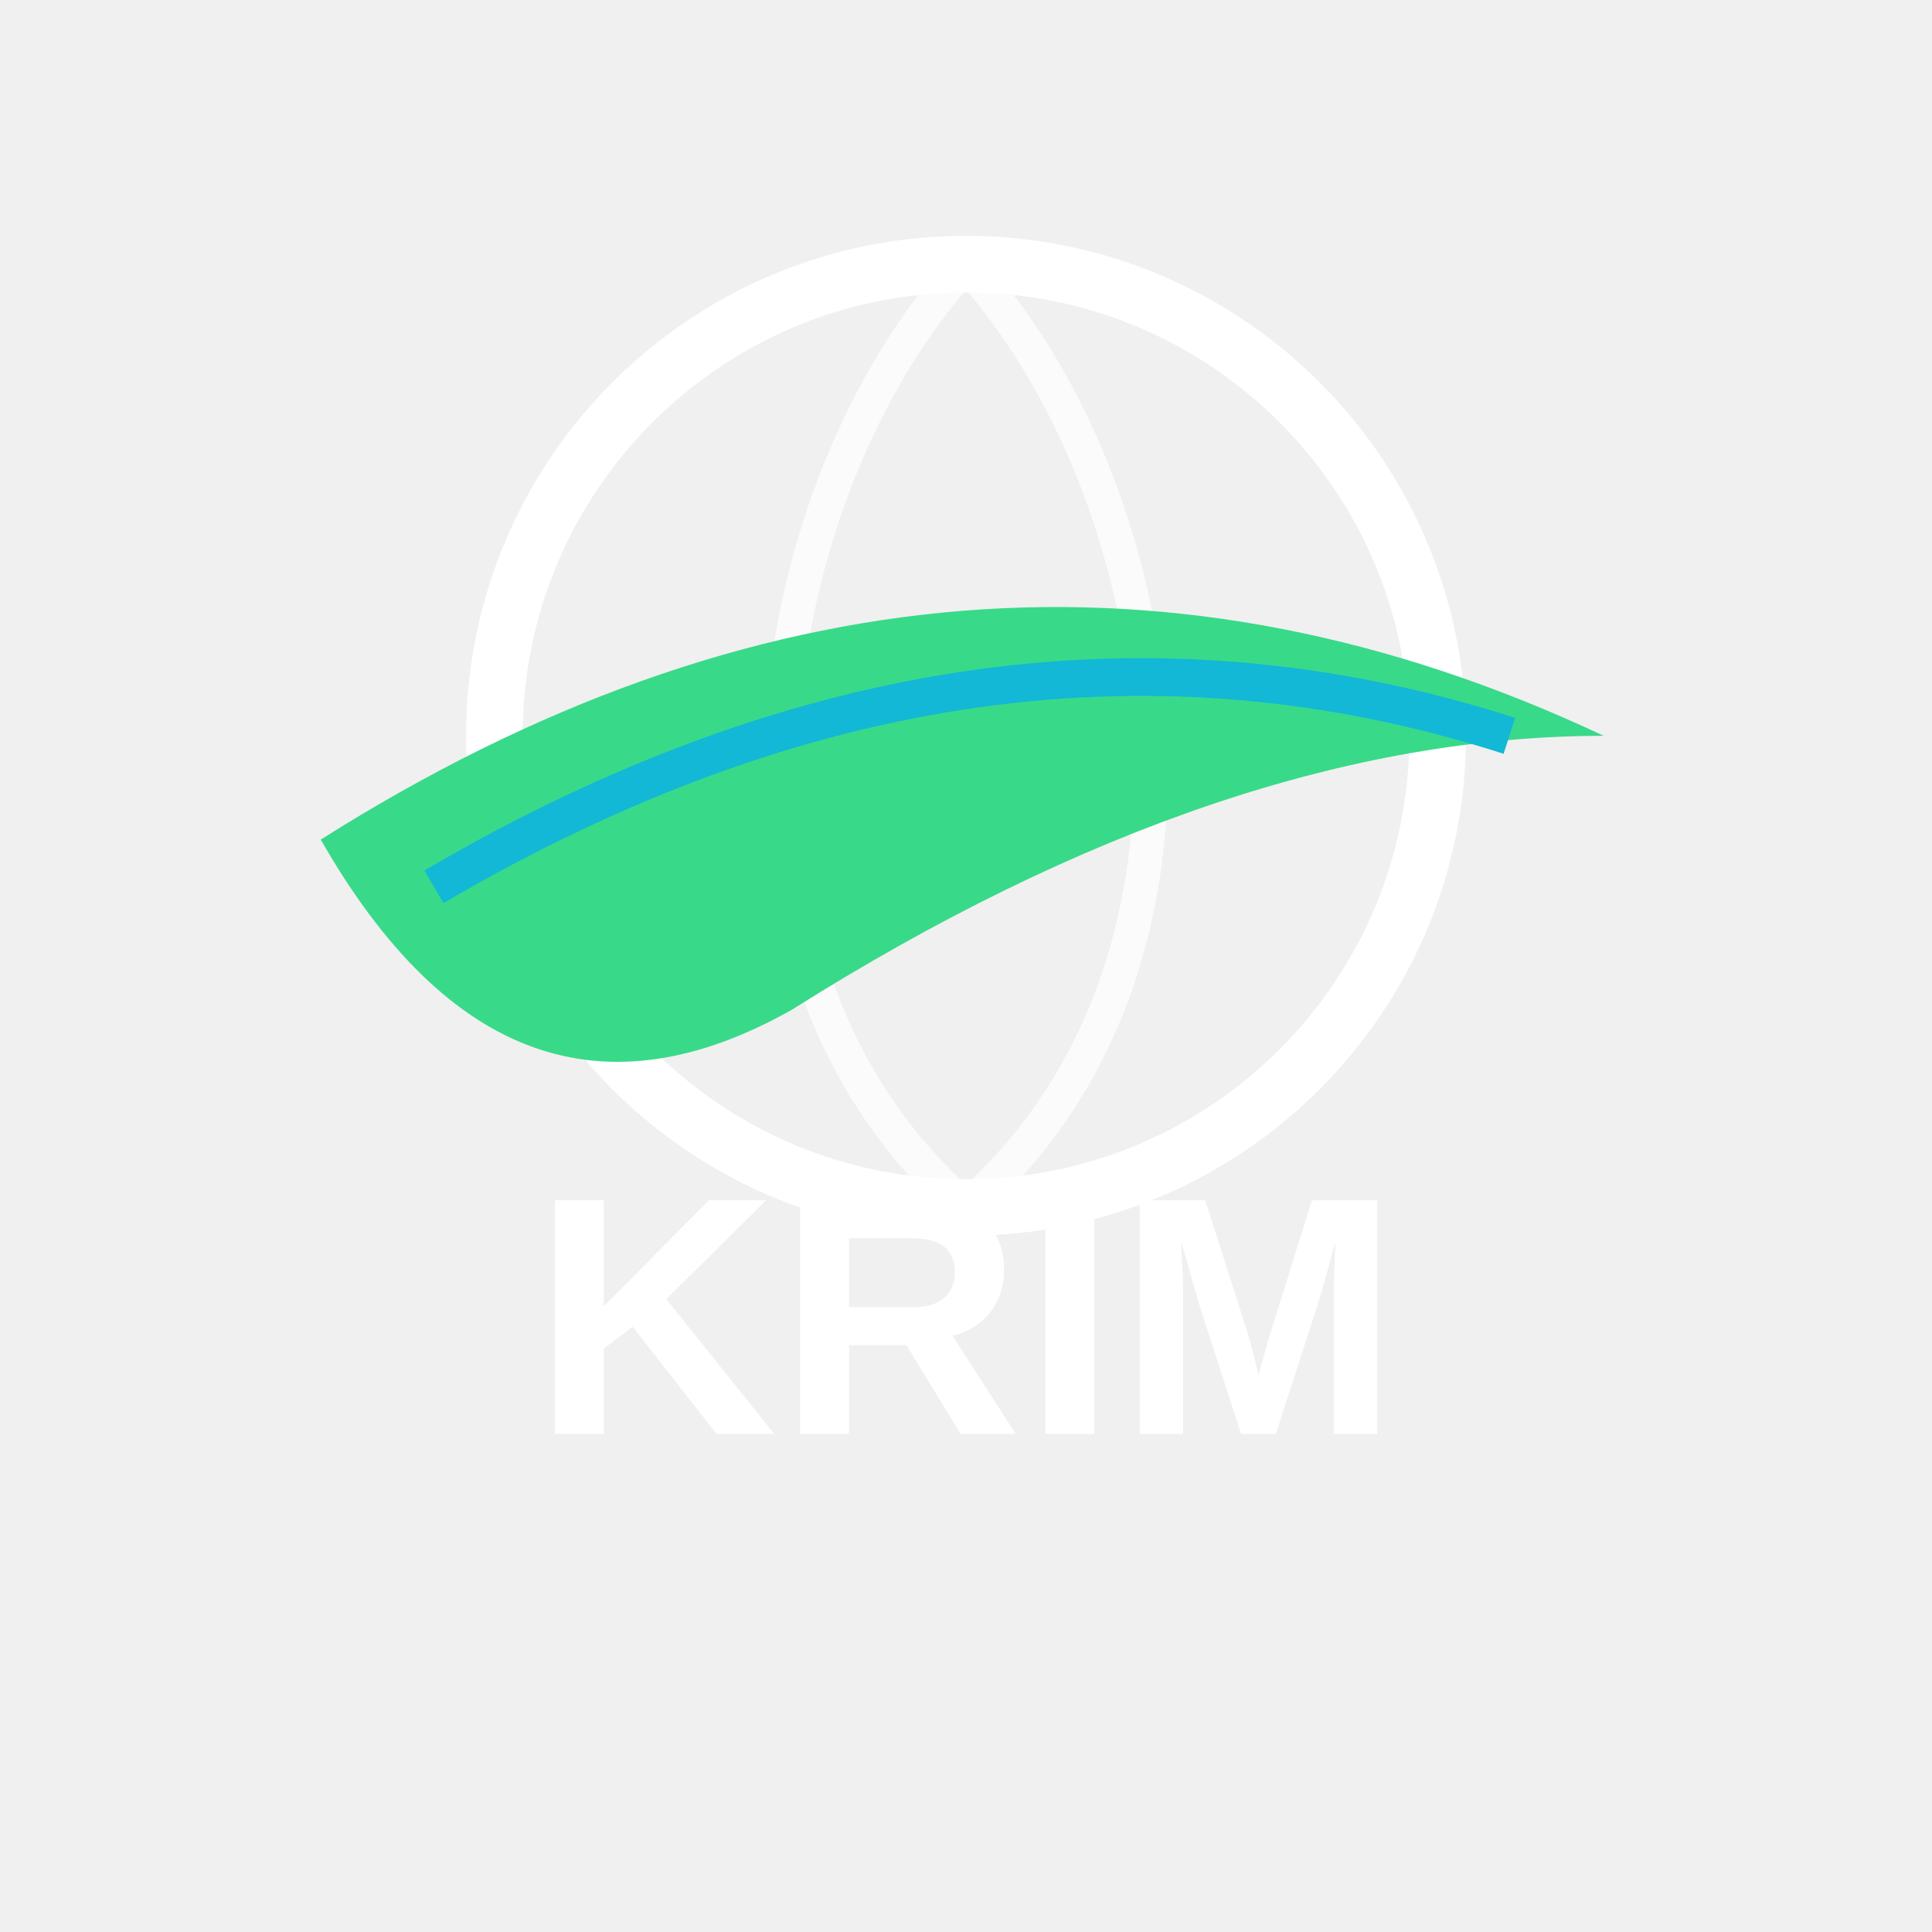
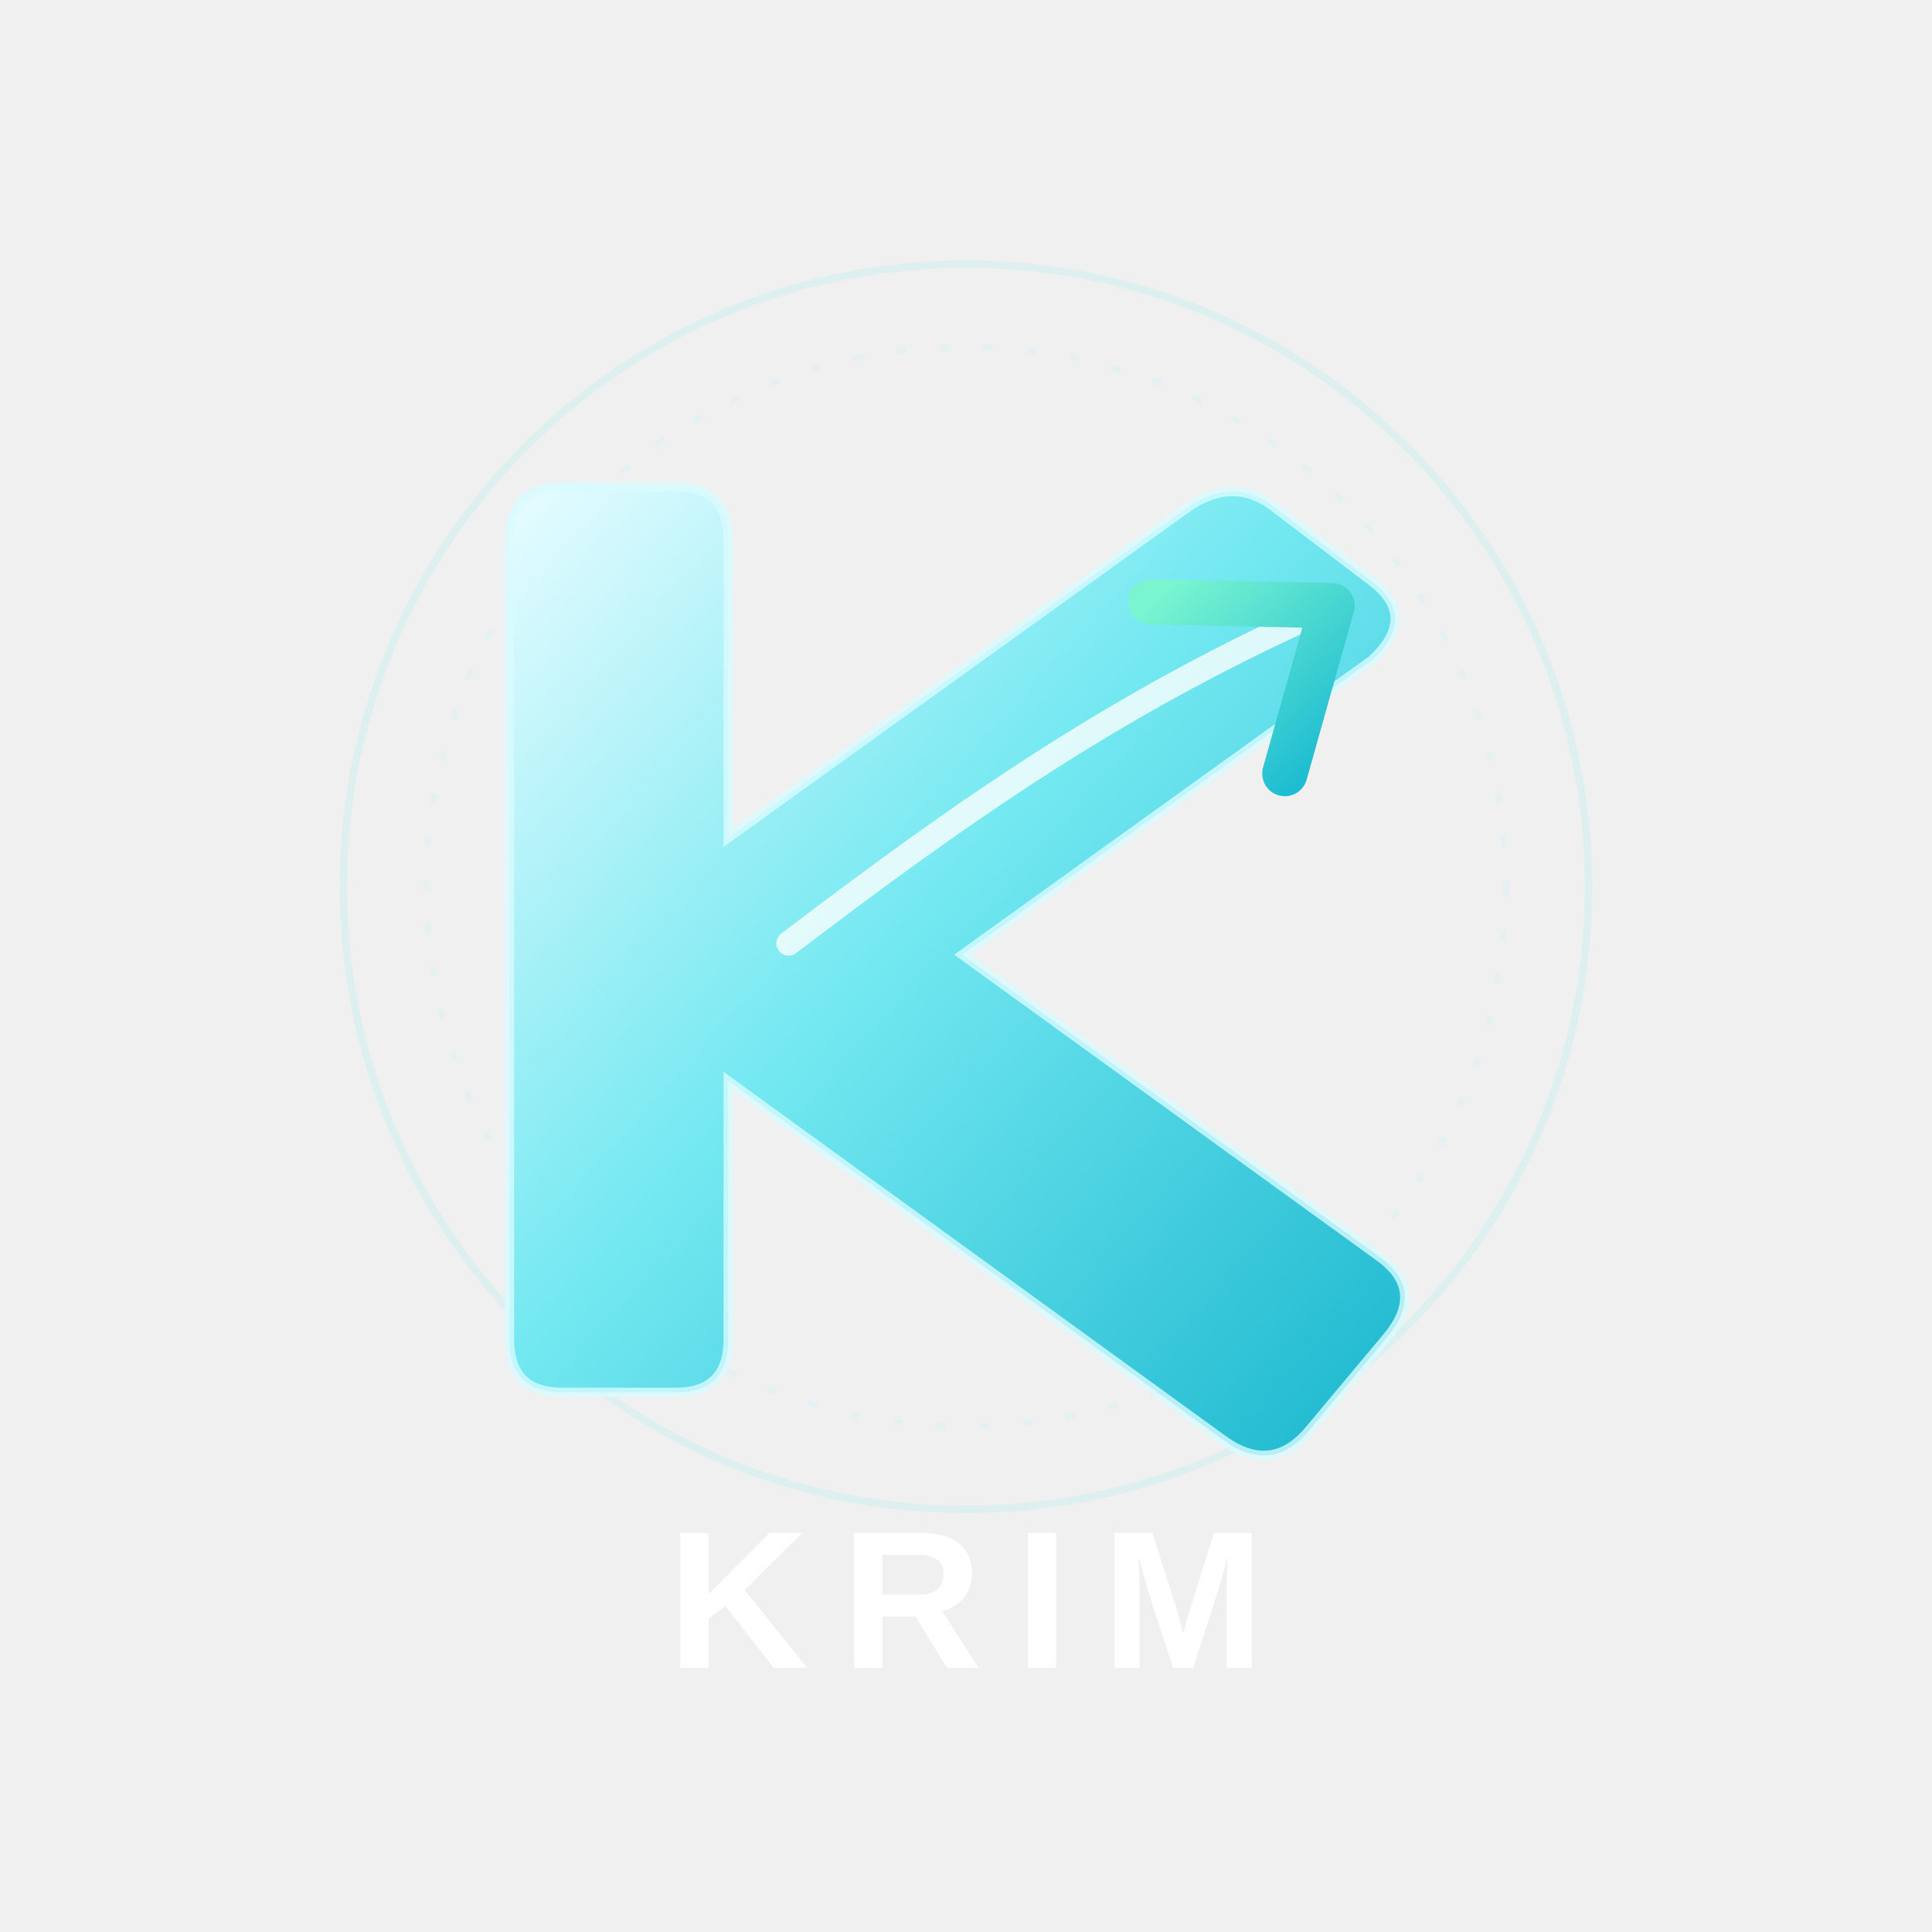
<svg xmlns="http://www.w3.org/2000/svg" width="1024" height="1024" viewBox="0 0 1024 1024">
-   <circle cx="512" cy="390" r="250" fill="none" stroke="#fff" stroke-width="30" />
-   <path d="M300 390h424M512 140c-110 120-150 370 0 500M512 140c110 120 150 370 0 500" fill="none" stroke="#fff" stroke-width="18" opacity=".75" />
-   <path d="M170 445 Q510 230 850 390 Q650 390 420 535 Q270 620 170 445Z" fill="#39D98A" />
-   <path d="M230 470 Q520 300 800 390" fill="none" stroke="#12B8D5" stroke-width="20" />
-   <text x="512" y="760" text-anchor="middle" font-family="Arial,sans-serif" font-size="180" font-weight="800" fill="#fff">KRIM</text>
+   <defs>
+     <linearGradient id="m" x1="0" y1="0" x2="1" y2="1">
+       <stop stop-color="#E8FCFF" />
+       <stop offset=".45" stop-color="#73E8F1" />
+       <stop offset="1" stop-color="#1AB6CE" />
+     </linearGradient>
+     <linearGradient id="a" x1="0" y1="0" x2="1" y2="1">
+       <stop stop-color="#7AF5D0" />
+       <stop offset="1" stop-color="#18B9D2" />
+     </linearGradient>
+   </defs>
+   <circle cx="512" cy="470" r="330" fill="none" stroke="#8CEBF1" stroke-opacity=".18" stroke-width="4" />
+   <circle cx="512" cy="470" r="286" fill="none" stroke="#8CEBF1" stroke-opacity=".12" stroke-width="3" stroke-dasharray="5 18" />
+   <path d="M270 710 L270 286 Q270 258 298 258 H358 Q386 258 386 286 V444 L628 270 Q654 251 677 270 L727 308 Q752 327 727 350 L510 506 L731 666 Q756 684 735 709 L694 758 Q674 782 648 763 L386 573 V710 Q386 738 358 738 H298 Q270 738 270 710Z" fill="url(#m)" stroke="#D8FBFF" stroke-opacity=".8" stroke-width="5" />
+   <path d="M418 500 C510 430 590 374 696 326" fill="none" stroke="#FFFFFF" stroke-opacity=".78" stroke-width="13" stroke-linecap="round" />
+   <path d="M610 319 L706 321 L681 410" fill="none" stroke="url(#a)" stroke-width="24" stroke-linecap="round" stroke-linejoin="round" />
+   <text x="512" y="884" text-anchor="middle" font-family="Arial,sans-serif" font-size="104" font-weight="800" letter-spacing="17" fill="#FFFFFF">KRIM</text>
</svg>
